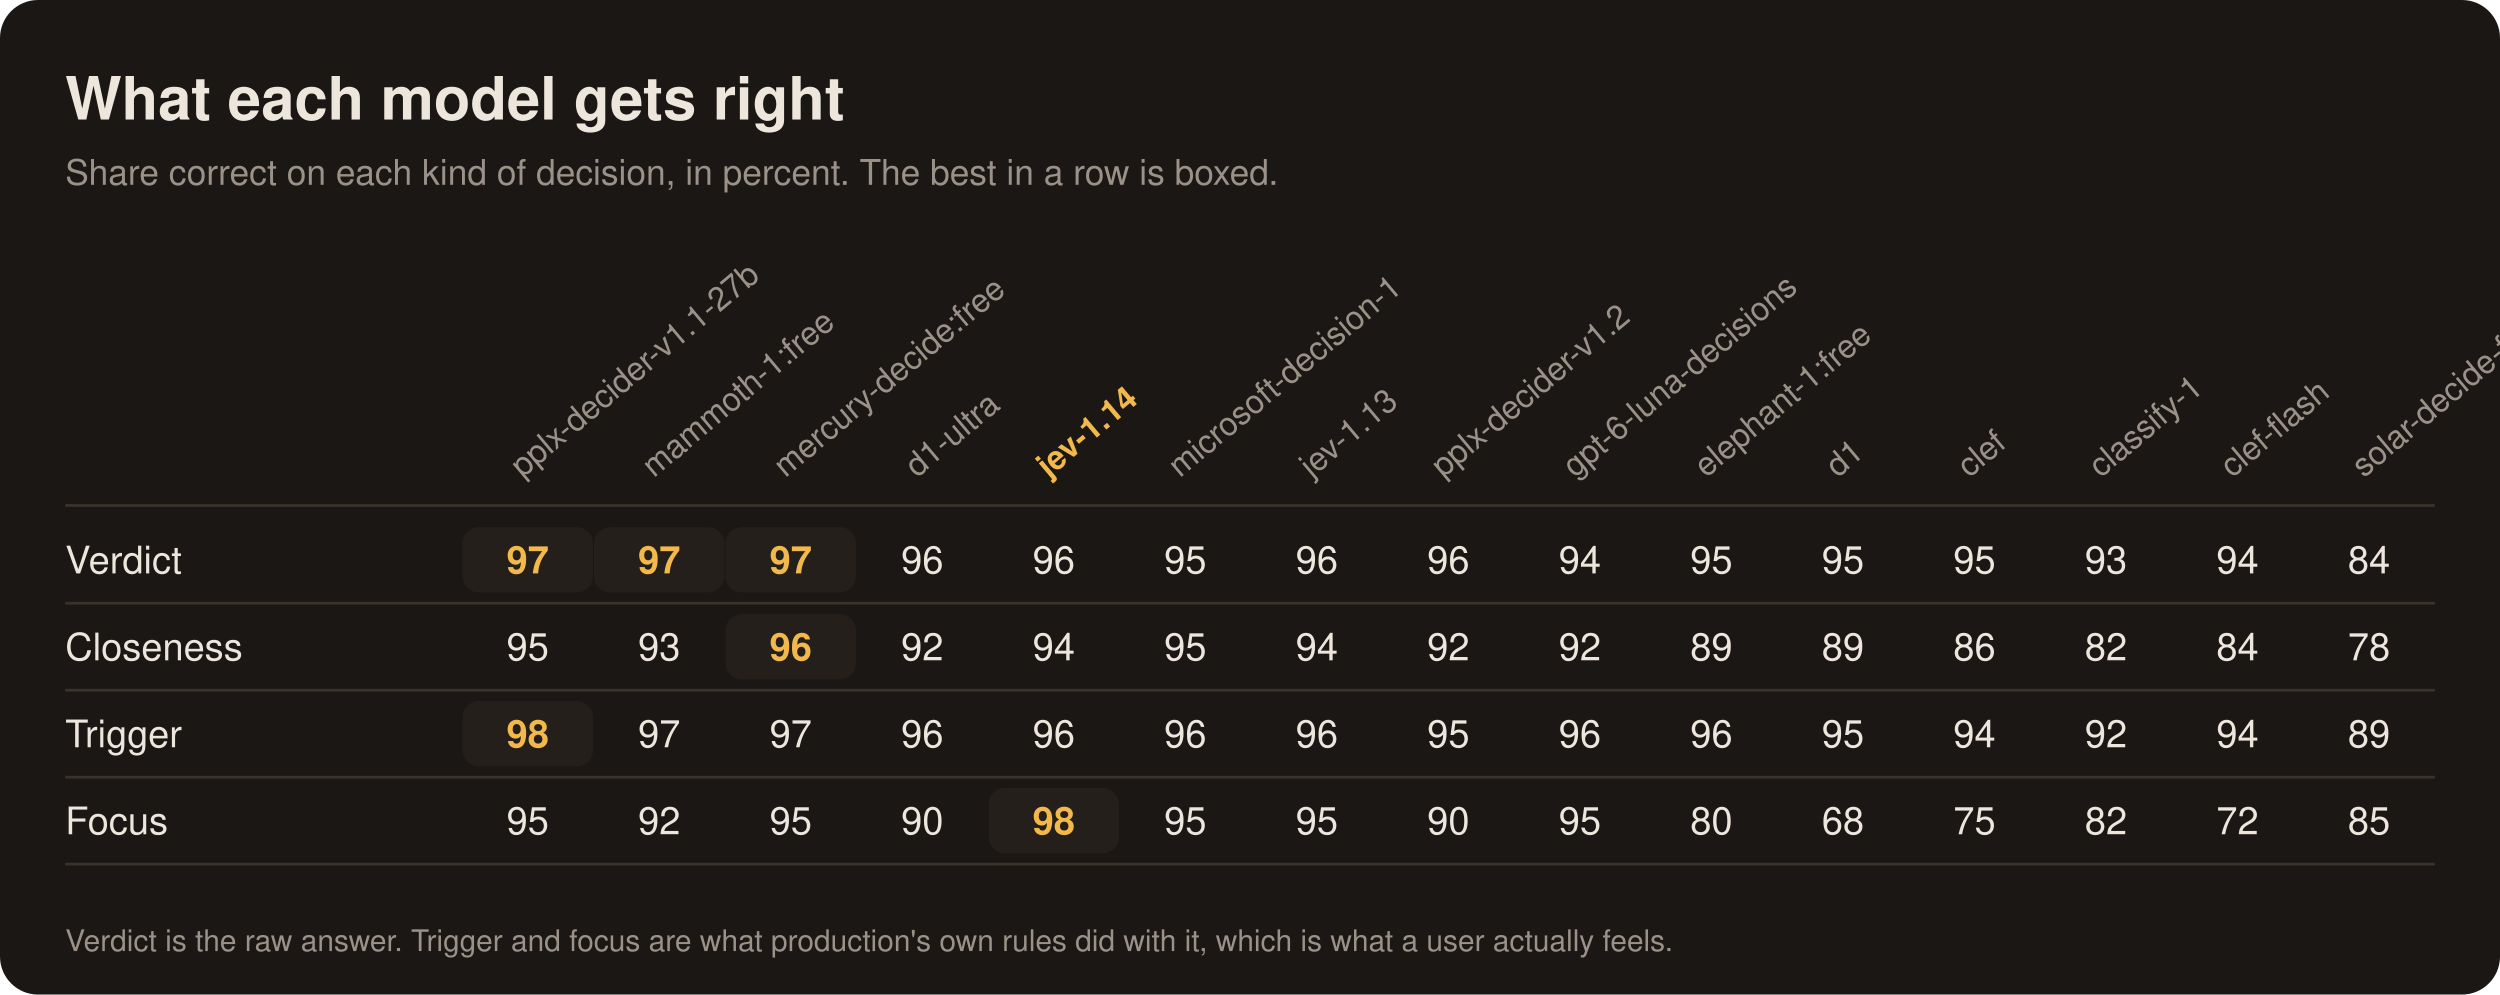
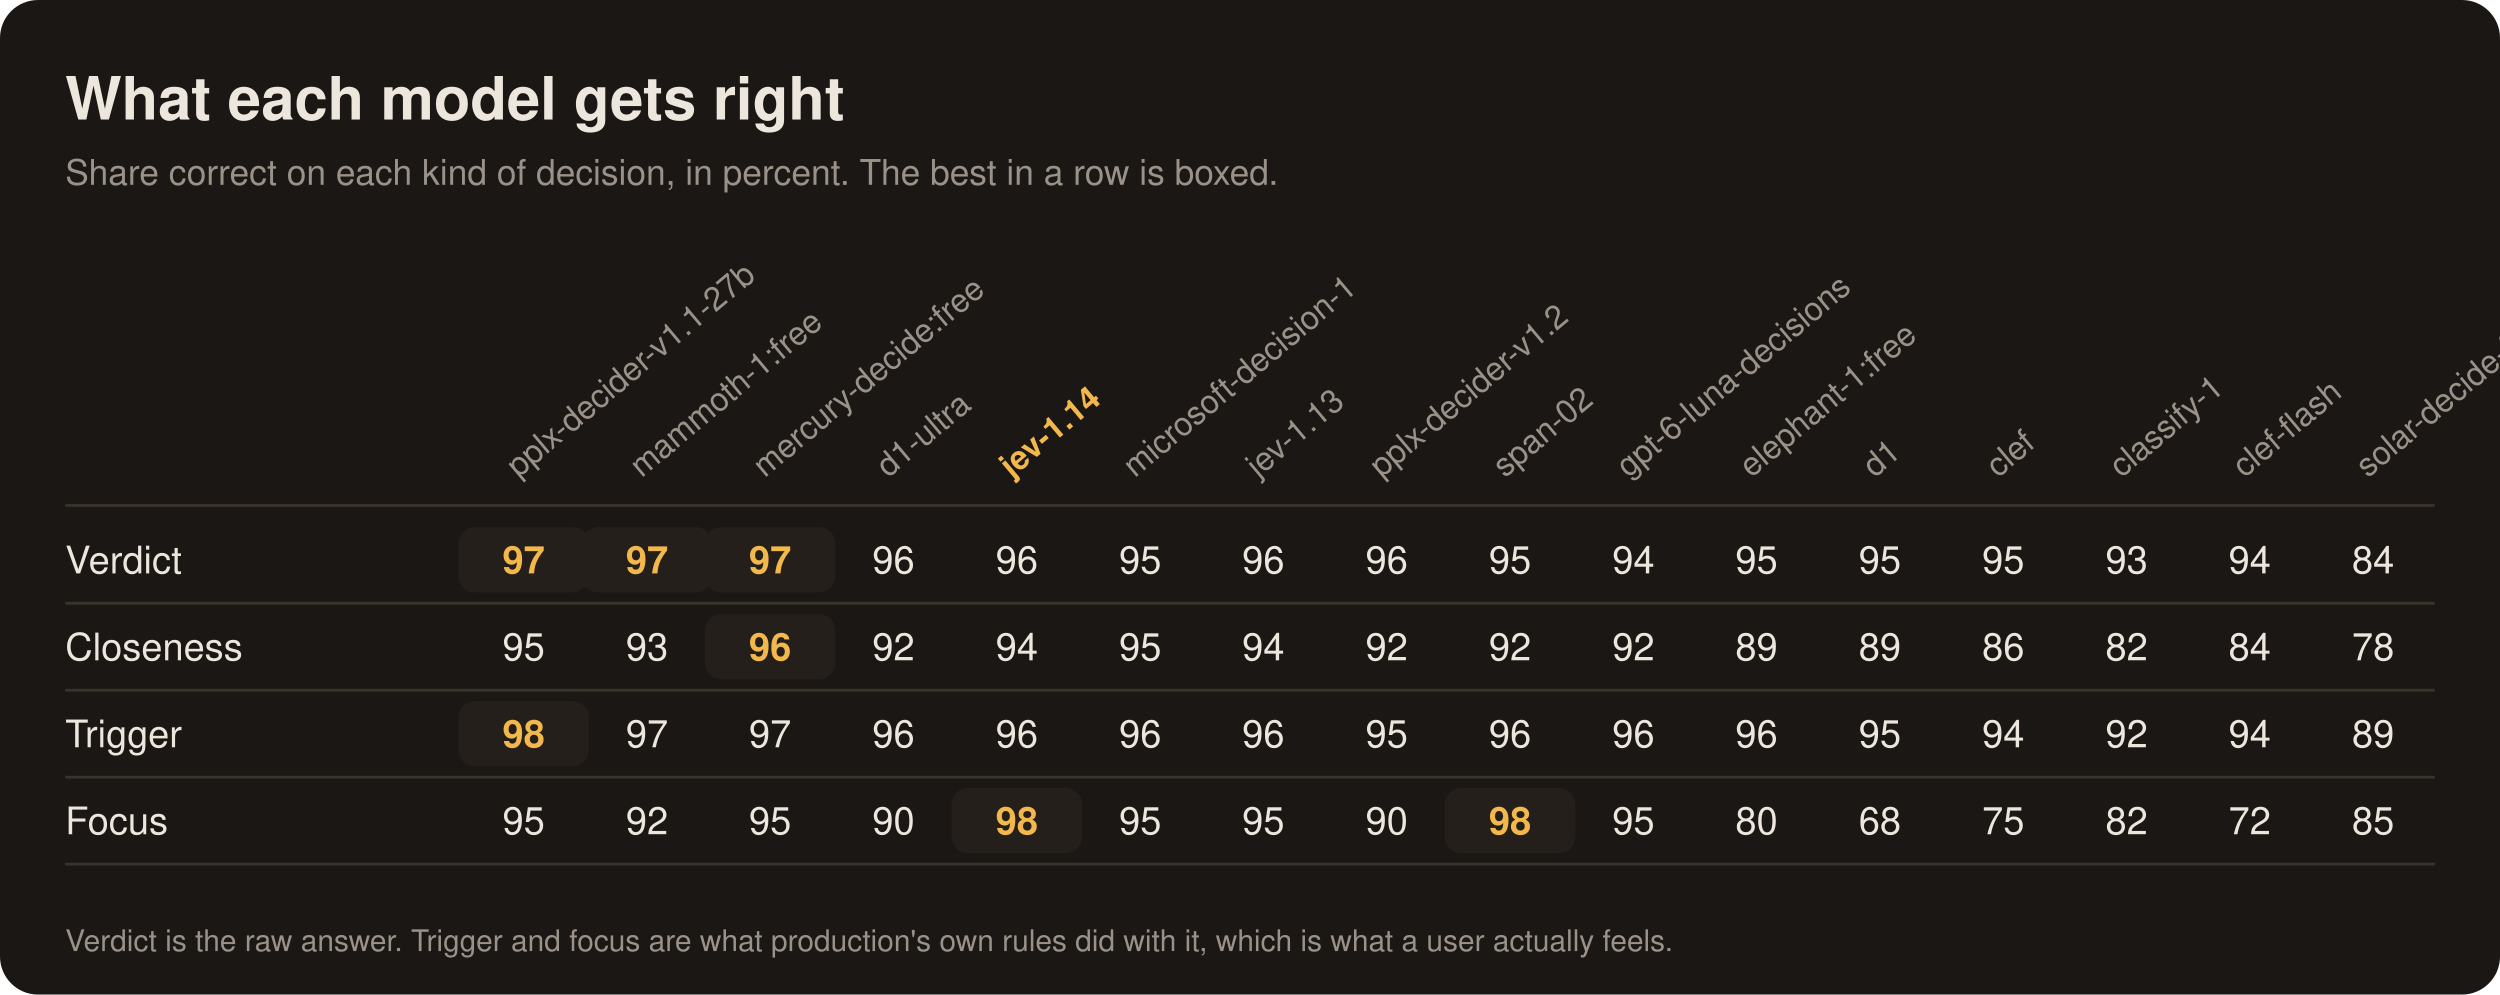
<svg xmlns="http://www.w3.org/2000/svg" viewBox="0 0 920 366" width="920" role="img" aria-label="What each model gets right" font-family="-apple-system,BlinkMacSystemFont,'Segoe UI',Helvetica,Arial,sans-serif">
  <rect width="920" height="366" rx="14" fill="#1b1714" />
  <text x="24.0" y="44.0" font-size="22" font-weight="700" fill="#ece6dd" text-anchor="start">What each model gets right</text>
  <text x="24.0" y="68.0" font-size="13" font-weight="400" fill="#9a9288" text-anchor="start">Share correct on each kind of decision, in percent. The best in a row is boxed.</text>
-   <text transform="translate(192.2 176.0) rotate(-40)" font-size="12" font-weight="500" fill="#9a9288">pplx-decider-v1.1-27b</text>
-   <text transform="translate(240.6 176.0) rotate(-40)" font-size="12" font-weight="500" fill="#9a9288">mammoth-1:free</text>
-   <text transform="translate(289.0 176.0) rotate(-40)" font-size="12" font-weight="500" fill="#9a9288">mercury-decide:free</text>
-   <text transform="translate(337.4 176.0) rotate(-40)" font-size="12" font-weight="500" fill="#9a9288">d1-ultra</text>
-   <text transform="translate(385.8 176.0) rotate(-40)" font-size="12" font-weight="700" fill="#f2b84b">jev-1.14</text>
-   <text transform="translate(434.2 176.0) rotate(-40)" font-size="12" font-weight="500" fill="#9a9288">microsoft-decision-1</text>
-   <text transform="translate(482.6 176.0) rotate(-40)" font-size="12" font-weight="500" fill="#9a9288">jev-1.13</text>
-   <text transform="translate(531.0 176.0) rotate(-40)" font-size="12" font-weight="500" fill="#9a9288">pplx-decider-v1.2</text>
-   <text transform="translate(579.4 176.0) rotate(-40)" font-size="12" font-weight="500" fill="#9a9288">gpt-6-luna-decisions</text>
-   <text transform="translate(627.8 176.0) rotate(-40)" font-size="12" font-weight="500" fill="#9a9288">elephant-1:free</text>
-   <text transform="translate(676.2 176.0) rotate(-40)" font-size="12" font-weight="500" fill="#9a9288">d1</text>
-   <text transform="translate(724.6 176.0) rotate(-40)" font-size="12" font-weight="500" fill="#9a9288">clef</text>
-   <text transform="translate(773.0 176.0) rotate(-40)" font-size="12" font-weight="500" fill="#9a9288">classify-1</text>
-   <text transform="translate(821.4 176.0) rotate(-40)" font-size="12" font-weight="500" fill="#9a9288">clef-flash</text>
-   <text transform="translate(869.8 176.0) rotate(-40)" font-size="12" font-weight="500" fill="#9a9288">solar-decide-flash</text>
+   <text transform="translate(190.7 176.0) rotate(-40)" font-size="12" font-weight="500" fill="#9a9288">pplx-decider-v1.1-27b</text>
+   <text transform="translate(236.1 176.0) rotate(-40)" font-size="12" font-weight="500" fill="#9a9288">mammoth-1:free</text>
+   <text transform="translate(281.4 176.0) rotate(-40)" font-size="12" font-weight="500" fill="#9a9288">mercury-decide:free</text>
+   <text transform="translate(326.8 176.0) rotate(-40)" font-size="12" font-weight="500" fill="#9a9288">d1-ultra</text>
+   <text transform="translate(372.2 176.0) rotate(-40)" font-size="12" font-weight="700" fill="#f2b84b">jev-1.14</text>
+   <text transform="translate(417.6 176.0) rotate(-40)" font-size="12" font-weight="500" fill="#9a9288">microsoft-decision-1</text>
+   <text transform="translate(462.9 176.0) rotate(-40)" font-size="12" font-weight="500" fill="#9a9288">jev-1.13</text>
+   <text transform="translate(508.3 176.0) rotate(-40)" font-size="12" font-weight="500" fill="#9a9288">pplx-decider-v1.2</text>
+   <text transform="translate(553.7 176.0) rotate(-40)" font-size="12" font-weight="500" fill="#9a9288">span-02</text>
+   <text transform="translate(599.1 176.0) rotate(-40)" font-size="12" font-weight="500" fill="#9a9288">gpt-6-luna-decisions</text>
+   <text transform="translate(644.4 176.0) rotate(-40)" font-size="12" font-weight="500" fill="#9a9288">elephant-1:free</text>
+   <text transform="translate(689.8 176.0) rotate(-40)" font-size="12" font-weight="500" fill="#9a9288">d1</text>
+   <text transform="translate(735.2 176.0) rotate(-40)" font-size="12" font-weight="500" fill="#9a9288">clef</text>
+   <text transform="translate(780.6 176.0) rotate(-40)" font-size="12" font-weight="500" fill="#9a9288">classify-1</text>
+   <text transform="translate(825.9 176.0) rotate(-40)" font-size="12" font-weight="500" fill="#9a9288">clef-flash</text>
+   <text transform="translate(871.3 176.0) rotate(-40)" font-size="12" font-weight="500" fill="#9a9288">solar-decide-flash</text>
  <line x1="24.0" y1="186.0" x2="896.0" y2="186.0" stroke="#3a332c" stroke-width="1.0" />
  <text x="24.0" y="211.0" font-size="14" font-weight="500" fill="#ece6dd" text-anchor="start">Verdict</text>
-   <rect x="170.2" y="194.0" width="48.0" height="24.0" rx="6.0" fill="#241f1b" />
-   <text x="194.2" y="211.0" font-size="14" font-weight="700" fill="#f2b84b" text-anchor="middle">97</text>
-   <rect x="218.6" y="194.0" width="48.0" height="24.0" rx="6.0" fill="#241f1b" />
-   <text x="242.6" y="211.0" font-size="14" font-weight="700" fill="#f2b84b" text-anchor="middle">97</text>
-   <rect x="267.0" y="194.0" width="48.0" height="24.0" rx="6.0" fill="#241f1b" />
-   <text x="291.0" y="211.0" font-size="14" font-weight="700" fill="#f2b84b" text-anchor="middle">97</text>
-   <text x="339.4" y="211.0" font-size="14" font-weight="400" fill="#ece6dd" text-anchor="middle">96</text>
-   <text x="387.8" y="211.0" font-size="14" font-weight="400" fill="#ece6dd" text-anchor="middle">96</text>
-   <text x="436.2" y="211.0" font-size="14" font-weight="400" fill="#ece6dd" text-anchor="middle">95</text>
-   <text x="484.6" y="211.0" font-size="14" font-weight="400" fill="#ece6dd" text-anchor="middle">96</text>
-   <text x="533.0" y="211.0" font-size="14" font-weight="400" fill="#ece6dd" text-anchor="middle">96</text>
-   <text x="581.4" y="211.0" font-size="14" font-weight="400" fill="#ece6dd" text-anchor="middle">94</text>
-   <text x="629.8" y="211.0" font-size="14" font-weight="400" fill="#ece6dd" text-anchor="middle">95</text>
-   <text x="678.2" y="211.0" font-size="14" font-weight="400" fill="#ece6dd" text-anchor="middle">95</text>
-   <text x="726.6" y="211.0" font-size="14" font-weight="400" fill="#ece6dd" text-anchor="middle">95</text>
-   <text x="775.0" y="211.0" font-size="14" font-weight="400" fill="#ece6dd" text-anchor="middle">93</text>
-   <text x="823.4" y="211.0" font-size="14" font-weight="400" fill="#ece6dd" text-anchor="middle">94</text>
-   <text x="871.8" y="211.0" font-size="14" font-weight="400" fill="#ece6dd" text-anchor="middle">84</text>
+   <rect x="168.7" y="194.0" width="48.0" height="24.0" rx="6.0" fill="#241f1b" />
+   <text x="192.7" y="211.0" font-size="14" font-weight="700" fill="#f2b84b" text-anchor="middle">97</text>
+   <rect x="214.1" y="194.0" width="48.0" height="24.0" rx="6.0" fill="#241f1b" />
+   <text x="238.1" y="211.0" font-size="14" font-weight="700" fill="#f2b84b" text-anchor="middle">97</text>
+   <rect x="259.4" y="194.0" width="48.0" height="24.0" rx="6.0" fill="#241f1b" />
+   <text x="283.4" y="211.0" font-size="14" font-weight="700" fill="#f2b84b" text-anchor="middle">97</text>
+   <text x="328.8" y="211.0" font-size="14" font-weight="400" fill="#ece6dd" text-anchor="middle">96</text>
+   <text x="374.2" y="211.0" font-size="14" font-weight="400" fill="#ece6dd" text-anchor="middle">96</text>
+   <text x="419.6" y="211.0" font-size="14" font-weight="400" fill="#ece6dd" text-anchor="middle">95</text>
+   <text x="464.9" y="211.0" font-size="14" font-weight="400" fill="#ece6dd" text-anchor="middle">96</text>
+   <text x="510.3" y="211.0" font-size="14" font-weight="400" fill="#ece6dd" text-anchor="middle">96</text>
+   <text x="555.7" y="211.0" font-size="14" font-weight="400" fill="#ece6dd" text-anchor="middle">95</text>
+   <text x="601.1" y="211.0" font-size="14" font-weight="400" fill="#ece6dd" text-anchor="middle">94</text>
+   <text x="646.4" y="211.0" font-size="14" font-weight="400" fill="#ece6dd" text-anchor="middle">95</text>
+   <text x="691.8" y="211.0" font-size="14" font-weight="400" fill="#ece6dd" text-anchor="middle">95</text>
+   <text x="737.2" y="211.0" font-size="14" font-weight="400" fill="#ece6dd" text-anchor="middle">95</text>
+   <text x="782.6" y="211.0" font-size="14" font-weight="400" fill="#ece6dd" text-anchor="middle">93</text>
+   <text x="827.9" y="211.0" font-size="14" font-weight="400" fill="#ece6dd" text-anchor="middle">94</text>
+   <text x="873.3" y="211.0" font-size="14" font-weight="400" fill="#ece6dd" text-anchor="middle">84</text>
  <line x1="24.0" y1="222.0" x2="896.0" y2="222.0" stroke="#3a332c" stroke-width="1.0" />
  <text x="24.0" y="243.0" font-size="14" font-weight="500" fill="#ece6dd" text-anchor="start">Closeness</text>
-   <text x="194.2" y="243.0" font-size="14" font-weight="400" fill="#ece6dd" text-anchor="middle">95</text>
-   <text x="242.6" y="243.0" font-size="14" font-weight="400" fill="#ece6dd" text-anchor="middle">93</text>
-   <rect x="267.0" y="226.0" width="48.0" height="24.0" rx="6.0" fill="#241f1b" />
-   <text x="291.0" y="243.0" font-size="14" font-weight="700" fill="#f2b84b" text-anchor="middle">96</text>
-   <text x="339.4" y="243.0" font-size="14" font-weight="400" fill="#ece6dd" text-anchor="middle">92</text>
-   <text x="387.8" y="243.0" font-size="14" font-weight="400" fill="#ece6dd" text-anchor="middle">94</text>
-   <text x="436.2" y="243.0" font-size="14" font-weight="400" fill="#ece6dd" text-anchor="middle">95</text>
-   <text x="484.6" y="243.0" font-size="14" font-weight="400" fill="#ece6dd" text-anchor="middle">94</text>
-   <text x="533.0" y="243.0" font-size="14" font-weight="400" fill="#ece6dd" text-anchor="middle">92</text>
-   <text x="581.4" y="243.0" font-size="14" font-weight="400" fill="#ece6dd" text-anchor="middle">92</text>
-   <text x="629.8" y="243.0" font-size="14" font-weight="400" fill="#ece6dd" text-anchor="middle">89</text>
-   <text x="678.2" y="243.0" font-size="14" font-weight="400" fill="#ece6dd" text-anchor="middle">89</text>
-   <text x="726.6" y="243.0" font-size="14" font-weight="400" fill="#ece6dd" text-anchor="middle">86</text>
-   <text x="775.0" y="243.0" font-size="14" font-weight="400" fill="#ece6dd" text-anchor="middle">82</text>
-   <text x="823.4" y="243.0" font-size="14" font-weight="400" fill="#ece6dd" text-anchor="middle">84</text>
-   <text x="871.8" y="243.0" font-size="14" font-weight="400" fill="#ece6dd" text-anchor="middle">78</text>
+   <text x="192.7" y="243.0" font-size="14" font-weight="400" fill="#ece6dd" text-anchor="middle">95</text>
+   <text x="238.1" y="243.0" font-size="14" font-weight="400" fill="#ece6dd" text-anchor="middle">93</text>
+   <rect x="259.4" y="226.0" width="48.0" height="24.0" rx="6.0" fill="#241f1b" />
+   <text x="283.4" y="243.0" font-size="14" font-weight="700" fill="#f2b84b" text-anchor="middle">96</text>
+   <text x="328.8" y="243.0" font-size="14" font-weight="400" fill="#ece6dd" text-anchor="middle">92</text>
+   <text x="374.2" y="243.0" font-size="14" font-weight="400" fill="#ece6dd" text-anchor="middle">94</text>
+   <text x="419.6" y="243.0" font-size="14" font-weight="400" fill="#ece6dd" text-anchor="middle">95</text>
+   <text x="464.9" y="243.0" font-size="14" font-weight="400" fill="#ece6dd" text-anchor="middle">94</text>
+   <text x="510.3" y="243.0" font-size="14" font-weight="400" fill="#ece6dd" text-anchor="middle">92</text>
+   <text x="555.7" y="243.0" font-size="14" font-weight="400" fill="#ece6dd" text-anchor="middle">92</text>
+   <text x="601.1" y="243.0" font-size="14" font-weight="400" fill="#ece6dd" text-anchor="middle">92</text>
+   <text x="646.4" y="243.0" font-size="14" font-weight="400" fill="#ece6dd" text-anchor="middle">89</text>
+   <text x="691.8" y="243.0" font-size="14" font-weight="400" fill="#ece6dd" text-anchor="middle">89</text>
+   <text x="737.2" y="243.0" font-size="14" font-weight="400" fill="#ece6dd" text-anchor="middle">86</text>
+   <text x="782.6" y="243.0" font-size="14" font-weight="400" fill="#ece6dd" text-anchor="middle">82</text>
+   <text x="827.9" y="243.0" font-size="14" font-weight="400" fill="#ece6dd" text-anchor="middle">84</text>
+   <text x="873.3" y="243.0" font-size="14" font-weight="400" fill="#ece6dd" text-anchor="middle">78</text>
  <line x1="24.0" y1="254.0" x2="896.0" y2="254.0" stroke="#3a332c" stroke-width="1.0" />
  <text x="24.0" y="275.0" font-size="14" font-weight="500" fill="#ece6dd" text-anchor="start">Trigger</text>
-   <rect x="170.2" y="258.0" width="48.0" height="24.0" rx="6.0" fill="#241f1b" />
-   <text x="194.2" y="275.0" font-size="14" font-weight="700" fill="#f2b84b" text-anchor="middle">98</text>
-   <text x="242.6" y="275.0" font-size="14" font-weight="400" fill="#ece6dd" text-anchor="middle">97</text>
-   <text x="291.0" y="275.0" font-size="14" font-weight="400" fill="#ece6dd" text-anchor="middle">97</text>
-   <text x="339.4" y="275.0" font-size="14" font-weight="400" fill="#ece6dd" text-anchor="middle">96</text>
-   <text x="387.8" y="275.0" font-size="14" font-weight="400" fill="#ece6dd" text-anchor="middle">96</text>
-   <text x="436.2" y="275.0" font-size="14" font-weight="400" fill="#ece6dd" text-anchor="middle">96</text>
-   <text x="484.6" y="275.0" font-size="14" font-weight="400" fill="#ece6dd" text-anchor="middle">96</text>
-   <text x="533.0" y="275.0" font-size="14" font-weight="400" fill="#ece6dd" text-anchor="middle">95</text>
-   <text x="581.4" y="275.0" font-size="14" font-weight="400" fill="#ece6dd" text-anchor="middle">96</text>
-   <text x="629.8" y="275.0" font-size="14" font-weight="400" fill="#ece6dd" text-anchor="middle">96</text>
-   <text x="678.2" y="275.0" font-size="14" font-weight="400" fill="#ece6dd" text-anchor="middle">95</text>
-   <text x="726.6" y="275.0" font-size="14" font-weight="400" fill="#ece6dd" text-anchor="middle">94</text>
-   <text x="775.0" y="275.0" font-size="14" font-weight="400" fill="#ece6dd" text-anchor="middle">92</text>
-   <text x="823.4" y="275.0" font-size="14" font-weight="400" fill="#ece6dd" text-anchor="middle">94</text>
-   <text x="871.8" y="275.0" font-size="14" font-weight="400" fill="#ece6dd" text-anchor="middle">89</text>
+   <rect x="168.7" y="258.0" width="48.0" height="24.0" rx="6.0" fill="#241f1b" />
+   <text x="192.7" y="275.0" font-size="14" font-weight="700" fill="#f2b84b" text-anchor="middle">98</text>
+   <text x="238.1" y="275.0" font-size="14" font-weight="400" fill="#ece6dd" text-anchor="middle">97</text>
+   <text x="283.4" y="275.0" font-size="14" font-weight="400" fill="#ece6dd" text-anchor="middle">97</text>
+   <text x="328.8" y="275.0" font-size="14" font-weight="400" fill="#ece6dd" text-anchor="middle">96</text>
+   <text x="374.2" y="275.0" font-size="14" font-weight="400" fill="#ece6dd" text-anchor="middle">96</text>
+   <text x="419.6" y="275.0" font-size="14" font-weight="400" fill="#ece6dd" text-anchor="middle">96</text>
+   <text x="464.9" y="275.0" font-size="14" font-weight="400" fill="#ece6dd" text-anchor="middle">96</text>
+   <text x="510.3" y="275.0" font-size="14" font-weight="400" fill="#ece6dd" text-anchor="middle">95</text>
+   <text x="555.7" y="275.0" font-size="14" font-weight="400" fill="#ece6dd" text-anchor="middle">96</text>
+   <text x="601.1" y="275.0" font-size="14" font-weight="400" fill="#ece6dd" text-anchor="middle">96</text>
+   <text x="646.4" y="275.0" font-size="14" font-weight="400" fill="#ece6dd" text-anchor="middle">96</text>
+   <text x="691.8" y="275.0" font-size="14" font-weight="400" fill="#ece6dd" text-anchor="middle">95</text>
+   <text x="737.2" y="275.0" font-size="14" font-weight="400" fill="#ece6dd" text-anchor="middle">94</text>
+   <text x="782.6" y="275.0" font-size="14" font-weight="400" fill="#ece6dd" text-anchor="middle">92</text>
+   <text x="827.9" y="275.0" font-size="14" font-weight="400" fill="#ece6dd" text-anchor="middle">94</text>
+   <text x="873.3" y="275.0" font-size="14" font-weight="400" fill="#ece6dd" text-anchor="middle">89</text>
  <line x1="24.0" y1="286.0" x2="896.0" y2="286.0" stroke="#3a332c" stroke-width="1.0" />
  <text x="24.0" y="307.0" font-size="14" font-weight="500" fill="#ece6dd" text-anchor="start">Focus</text>
-   <text x="194.2" y="307.0" font-size="14" font-weight="400" fill="#ece6dd" text-anchor="middle">95</text>
-   <text x="242.6" y="307.0" font-size="14" font-weight="400" fill="#ece6dd" text-anchor="middle">92</text>
-   <text x="291.0" y="307.0" font-size="14" font-weight="400" fill="#ece6dd" text-anchor="middle">95</text>
-   <text x="339.4" y="307.0" font-size="14" font-weight="400" fill="#ece6dd" text-anchor="middle">90</text>
-   <rect x="363.8" y="290.0" width="48.0" height="24.0" rx="6.0" fill="#241f1b" />
-   <text x="387.8" y="307.0" font-size="14" font-weight="700" fill="#f2b84b" text-anchor="middle">98</text>
-   <text x="436.2" y="307.0" font-size="14" font-weight="400" fill="#ece6dd" text-anchor="middle">95</text>
-   <text x="484.6" y="307.0" font-size="14" font-weight="400" fill="#ece6dd" text-anchor="middle">95</text>
-   <text x="533.0" y="307.0" font-size="14" font-weight="400" fill="#ece6dd" text-anchor="middle">90</text>
-   <text x="581.4" y="307.0" font-size="14" font-weight="400" fill="#ece6dd" text-anchor="middle">95</text>
-   <text x="629.8" y="307.0" font-size="14" font-weight="400" fill="#ece6dd" text-anchor="middle">80</text>
-   <text x="678.2" y="307.0" font-size="14" font-weight="400" fill="#ece6dd" text-anchor="middle">68</text>
-   <text x="726.6" y="307.0" font-size="14" font-weight="400" fill="#ece6dd" text-anchor="middle">75</text>
-   <text x="775.0" y="307.0" font-size="14" font-weight="400" fill="#ece6dd" text-anchor="middle">82</text>
-   <text x="823.4" y="307.0" font-size="14" font-weight="400" fill="#ece6dd" text-anchor="middle">72</text>
-   <text x="871.8" y="307.0" font-size="14" font-weight="400" fill="#ece6dd" text-anchor="middle">85</text>
+   <text x="192.7" y="307.0" font-size="14" font-weight="400" fill="#ece6dd" text-anchor="middle">95</text>
+   <text x="238.1" y="307.0" font-size="14" font-weight="400" fill="#ece6dd" text-anchor="middle">92</text>
+   <text x="283.4" y="307.0" font-size="14" font-weight="400" fill="#ece6dd" text-anchor="middle">95</text>
+   <text x="328.8" y="307.0" font-size="14" font-weight="400" fill="#ece6dd" text-anchor="middle">90</text>
+   <rect x="350.2" y="290.0" width="48.0" height="24.0" rx="6.0" fill="#241f1b" />
+   <text x="374.2" y="307.0" font-size="14" font-weight="700" fill="#f2b84b" text-anchor="middle">98</text>
+   <text x="419.6" y="307.0" font-size="14" font-weight="400" fill="#ece6dd" text-anchor="middle">95</text>
+   <text x="464.9" y="307.0" font-size="14" font-weight="400" fill="#ece6dd" text-anchor="middle">95</text>
+   <text x="510.3" y="307.0" font-size="14" font-weight="400" fill="#ece6dd" text-anchor="middle">90</text>
+   <rect x="531.7" y="290.0" width="48.0" height="24.0" rx="6.0" fill="#241f1b" />
+   <text x="555.7" y="307.0" font-size="14" font-weight="700" fill="#f2b84b" text-anchor="middle">98</text>
+   <text x="601.1" y="307.0" font-size="14" font-weight="400" fill="#ece6dd" text-anchor="middle">95</text>
+   <text x="646.4" y="307.0" font-size="14" font-weight="400" fill="#ece6dd" text-anchor="middle">80</text>
+   <text x="691.8" y="307.0" font-size="14" font-weight="400" fill="#ece6dd" text-anchor="middle">68</text>
+   <text x="737.2" y="307.0" font-size="14" font-weight="400" fill="#ece6dd" text-anchor="middle">75</text>
+   <text x="782.6" y="307.0" font-size="14" font-weight="400" fill="#ece6dd" text-anchor="middle">82</text>
+   <text x="827.9" y="307.0" font-size="14" font-weight="400" fill="#ece6dd" text-anchor="middle">72</text>
+   <text x="873.3" y="307.0" font-size="14" font-weight="400" fill="#ece6dd" text-anchor="middle">85</text>
  <line x1="24.0" y1="318.0" x2="896.0" y2="318.0" stroke="#3a332c" stroke-width="1.0" />
  <text x="24.0" y="350.0" font-size="11" font-weight="400" fill="#9a9288" text-anchor="start">Verdict is the raw answer. Trigger and focus are what production's own rules did with it, which is what a user actually feels.</text>
</svg>
